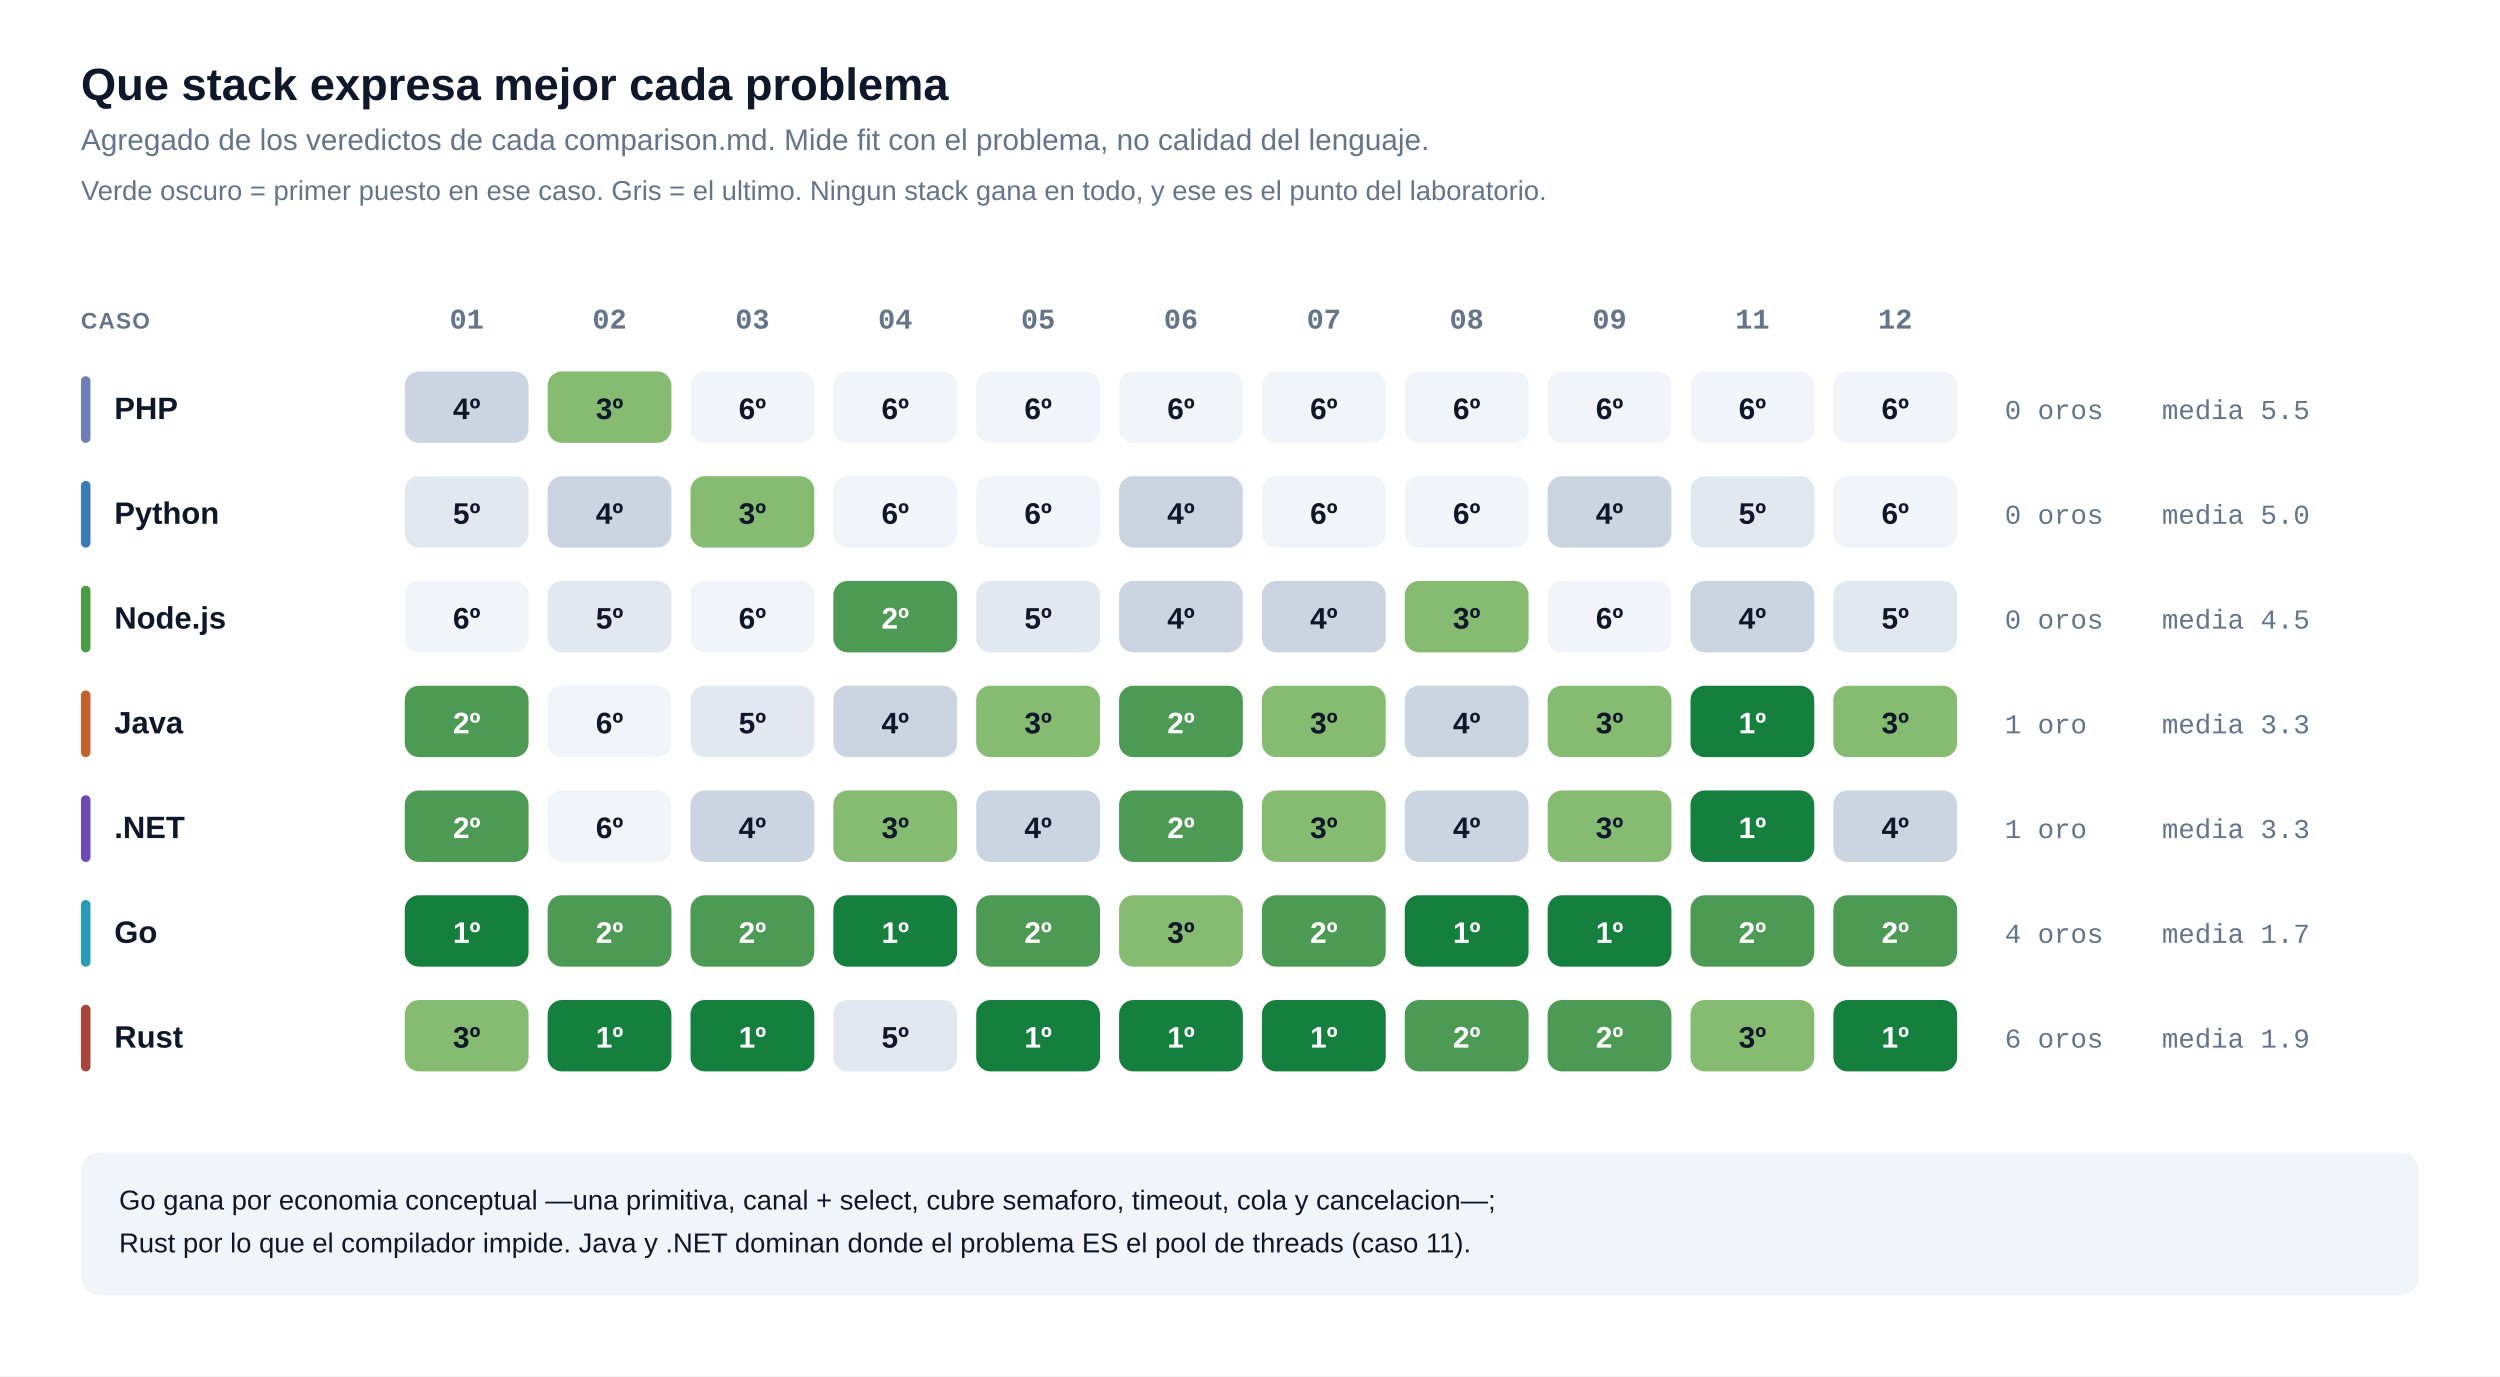
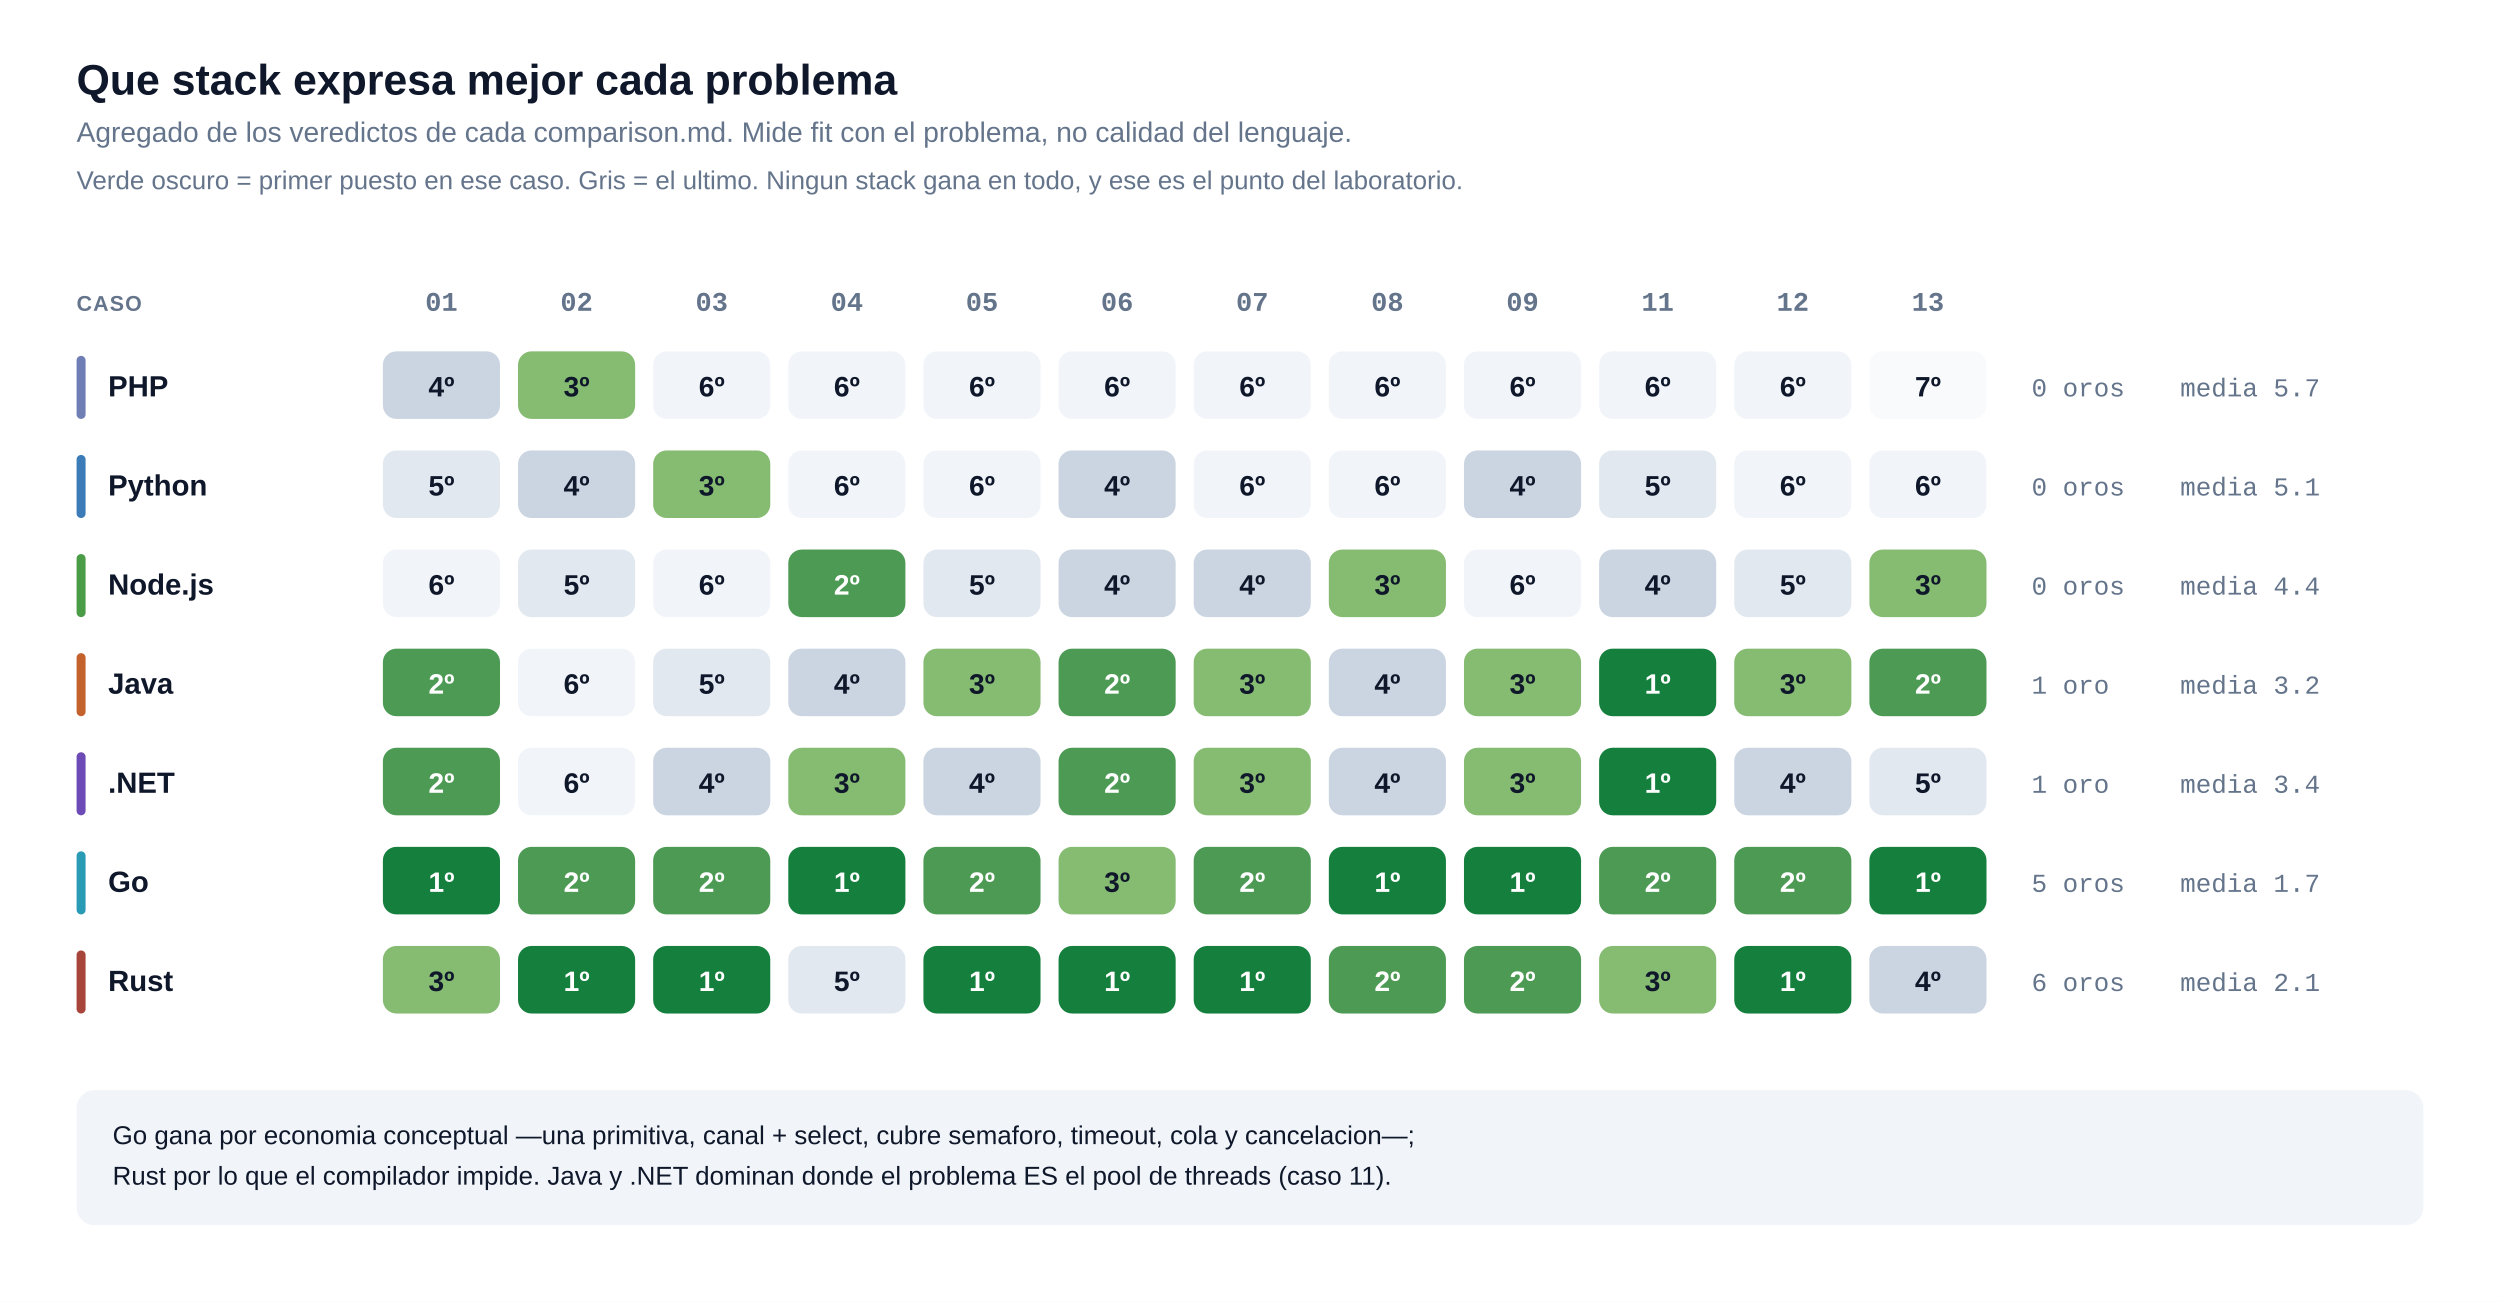
- <svg xmlns="http://www.w3.org/2000/svg" viewBox="0 0 1050 578" width="1050" height="578" role="img" aria-label="Ranking de fit por caso y stack">
+ <svg xmlns="http://www.w3.org/2000/svg" viewBox="0 0 1110 578" width="1110" height="578" role="img" aria-label="Ranking de fit por caso y stack">
  <defs>
    <marker id="arrowhead" markerWidth="9" markerHeight="7" refX="8" refY="3.5" orient="auto">
      <polygon points="0 0, 9 3.5, 0 7" fill="#2563eb" />
    </marker>
  </defs>
-   <rect x="0" y="0" width="1050" height="578" rx="0" ry="0" fill="#ffffff" stroke="none" stroke-width="1" />
+   <rect x="0" y="0" width="1110" height="578" rx="0" ry="0" fill="#ffffff" stroke="none" stroke-width="1" />
  <text x="34" y="42" font-family="Segoe UI, Helvetica Neue, Arial, sans-serif" font-size="19" fill="#0f172a" text-anchor="start" font-weight="600">Que stack expresa mejor cada problema</text>
  <text x="34" y="63" font-family="Segoe UI, Helvetica Neue, Arial, sans-serif" font-size="12.5" fill="#64748b" text-anchor="start" font-weight="400">Agregado de los veredictos de cada comparison.md. Mide fit con el problema, no calidad del lenguaje.</text>
  <text x="34" y="84" font-family="Segoe UI, Helvetica Neue, Arial, sans-serif" font-size="11.5" fill="#64748b" text-anchor="start" font-weight="400">Verde oscuro = primer puesto en ese caso. Gris = el ultimo. Ningun stack gana en todo, y ese es el punto del laboratorio.</text>
  <text x="196.0" y="138" font-family="SFMono-Regular, Consolas, Liberation Mono, monospace" font-size="12" fill="#64748b" text-anchor="middle" font-weight="600">01</text>
  <text x="256.0" y="138" font-family="SFMono-Regular, Consolas, Liberation Mono, monospace" font-size="12" fill="#64748b" text-anchor="middle" font-weight="600">02</text>
  <text x="316.0" y="138" font-family="SFMono-Regular, Consolas, Liberation Mono, monospace" font-size="12" fill="#64748b" text-anchor="middle" font-weight="600">03</text>
  <text x="376.0" y="138" font-family="SFMono-Regular, Consolas, Liberation Mono, monospace" font-size="12" fill="#64748b" text-anchor="middle" font-weight="600">04</text>
  <text x="436.0" y="138" font-family="SFMono-Regular, Consolas, Liberation Mono, monospace" font-size="12" fill="#64748b" text-anchor="middle" font-weight="600">05</text>
  <text x="496.0" y="138" font-family="SFMono-Regular, Consolas, Liberation Mono, monospace" font-size="12" fill="#64748b" text-anchor="middle" font-weight="600">06</text>
  <text x="556.0" y="138" font-family="SFMono-Regular, Consolas, Liberation Mono, monospace" font-size="12" fill="#64748b" text-anchor="middle" font-weight="600">07</text>
  <text x="616.0" y="138" font-family="SFMono-Regular, Consolas, Liberation Mono, monospace" font-size="12" fill="#64748b" text-anchor="middle" font-weight="600">08</text>
  <text x="676.0" y="138" font-family="SFMono-Regular, Consolas, Liberation Mono, monospace" font-size="12" fill="#64748b" text-anchor="middle" font-weight="600">09</text>
  <text x="736.0" y="138" font-family="SFMono-Regular, Consolas, Liberation Mono, monospace" font-size="12" fill="#64748b" text-anchor="middle" font-weight="600">11</text>
  <text x="796.0" y="138" font-family="SFMono-Regular, Consolas, Liberation Mono, monospace" font-size="12" fill="#64748b" text-anchor="middle" font-weight="600">12</text>
+   <text x="856.0" y="138" font-family="SFMono-Regular, Consolas, Liberation Mono, monospace" font-size="12" fill="#64748b" text-anchor="middle" font-weight="600">13</text>
  <text x="34" y="138" font-family="Segoe UI, Helvetica Neue, Arial, sans-serif" font-size="9.5" fill="#64748b" text-anchor="start" font-weight="700" letter-spacing="0.5">CASO</text>
  <rect x="34" y="158" width="4" height="28" rx="2" ry="2" fill="#6f7fb5" stroke="none" stroke-width="1" />
  <text x="48" y="176" font-family="Segoe UI, Helvetica Neue, Arial, sans-serif" font-size="13" fill="#0f172a" text-anchor="start" font-weight="600">PHP</text>
  <rect x="170" y="156" width="52" height="30" rx="6" ry="6" fill="#cbd5e1" stroke="none" stroke-width="1" />
  <text x="196.0" y="176" font-family="Segoe UI, Helvetica Neue, Arial, sans-serif" font-size="12.5" fill="#0f172a" text-anchor="middle" font-weight="600">4º</text>
  <rect x="230" y="156" width="52" height="30" rx="6" ry="6" fill="#86bb72" stroke="none" stroke-width="1" />
  <text x="256.0" y="176" font-family="Segoe UI, Helvetica Neue, Arial, sans-serif" font-size="12.5" fill="#0f172a" text-anchor="middle" font-weight="600">3º</text>
  <rect x="290" y="156" width="52" height="30" rx="6" ry="6" fill="#f1f5f9" stroke="none" stroke-width="1" />
  <text x="316.0" y="176" font-family="Segoe UI, Helvetica Neue, Arial, sans-serif" font-size="12.5" fill="#0f172a" text-anchor="middle" font-weight="600">6º</text>
  <rect x="350" y="156" width="52" height="30" rx="6" ry="6" fill="#f1f5f9" stroke="none" stroke-width="1" />
  <text x="376.0" y="176" font-family="Segoe UI, Helvetica Neue, Arial, sans-serif" font-size="12.5" fill="#0f172a" text-anchor="middle" font-weight="600">6º</text>
  <rect x="410" y="156" width="52" height="30" rx="6" ry="6" fill="#f1f5f9" stroke="none" stroke-width="1" />
  <text x="436.0" y="176" font-family="Segoe UI, Helvetica Neue, Arial, sans-serif" font-size="12.5" fill="#0f172a" text-anchor="middle" font-weight="600">6º</text>
  <rect x="470" y="156" width="52" height="30" rx="6" ry="6" fill="#f1f5f9" stroke="none" stroke-width="1" />
  <text x="496.0" y="176" font-family="Segoe UI, Helvetica Neue, Arial, sans-serif" font-size="12.5" fill="#0f172a" text-anchor="middle" font-weight="600">6º</text>
  <rect x="530" y="156" width="52" height="30" rx="6" ry="6" fill="#f1f5f9" stroke="none" stroke-width="1" />
  <text x="556.0" y="176" font-family="Segoe UI, Helvetica Neue, Arial, sans-serif" font-size="12.5" fill="#0f172a" text-anchor="middle" font-weight="600">6º</text>
  <rect x="590" y="156" width="52" height="30" rx="6" ry="6" fill="#f1f5f9" stroke="none" stroke-width="1" />
  <text x="616.0" y="176" font-family="Segoe UI, Helvetica Neue, Arial, sans-serif" font-size="12.5" fill="#0f172a" text-anchor="middle" font-weight="600">6º</text>
  <rect x="650" y="156" width="52" height="30" rx="6" ry="6" fill="#f1f5f9" stroke="none" stroke-width="1" />
  <text x="676.0" y="176" font-family="Segoe UI, Helvetica Neue, Arial, sans-serif" font-size="12.5" fill="#0f172a" text-anchor="middle" font-weight="600">6º</text>
  <rect x="710" y="156" width="52" height="30" rx="6" ry="6" fill="#f1f5f9" stroke="none" stroke-width="1" />
  <text x="736.0" y="176" font-family="Segoe UI, Helvetica Neue, Arial, sans-serif" font-size="12.5" fill="#0f172a" text-anchor="middle" font-weight="600">6º</text>
  <rect x="770" y="156" width="52" height="30" rx="6" ry="6" fill="#f1f5f9" stroke="none" stroke-width="1" />
  <text x="796.0" y="176" font-family="Segoe UI, Helvetica Neue, Arial, sans-serif" font-size="12.5" fill="#0f172a" text-anchor="middle" font-weight="600">6º</text>
-   <text x="842" y="176" font-family="SFMono-Regular, Consolas, Liberation Mono, monospace" font-size="11.5" fill="#64748b" text-anchor="start" font-weight="400">0 oros</text>
-   <text x="908" y="176" font-family="SFMono-Regular, Consolas, Liberation Mono, monospace" font-size="11.5" fill="#64748b" text-anchor="start" font-weight="400">media 5.5</text>
+   <rect x="830" y="156" width="52" height="30" rx="6" ry="6" fill="#f8fafc" stroke="none" stroke-width="1" />
+   <text x="856.0" y="176" font-family="Segoe UI, Helvetica Neue, Arial, sans-serif" font-size="12.5" fill="#0f172a" text-anchor="middle" font-weight="600">7º</text>
+   <text x="902" y="176" font-family="SFMono-Regular, Consolas, Liberation Mono, monospace" font-size="11.5" fill="#64748b" text-anchor="start" font-weight="400">0 oros</text>
+   <text x="968" y="176" font-family="SFMono-Regular, Consolas, Liberation Mono, monospace" font-size="11.5" fill="#64748b" text-anchor="start" font-weight="400">media 5.7</text>
  <rect x="34" y="202" width="4" height="28" rx="2" ry="2" fill="#3b7cb8" stroke="none" stroke-width="1" />
  <text x="48" y="220" font-family="Segoe UI, Helvetica Neue, Arial, sans-serif" font-size="13" fill="#0f172a" text-anchor="start" font-weight="600">Python</text>
  <rect x="170" y="200" width="52" height="30" rx="6" ry="6" fill="#e2e8f0" stroke="none" stroke-width="1" />
  <text x="196.0" y="220" font-family="Segoe UI, Helvetica Neue, Arial, sans-serif" font-size="12.5" fill="#0f172a" text-anchor="middle" font-weight="600">5º</text>
  <rect x="230" y="200" width="52" height="30" rx="6" ry="6" fill="#cbd5e1" stroke="none" stroke-width="1" />
  <text x="256.0" y="220" font-family="Segoe UI, Helvetica Neue, Arial, sans-serif" font-size="12.5" fill="#0f172a" text-anchor="middle" font-weight="600">4º</text>
  <rect x="290" y="200" width="52" height="30" rx="6" ry="6" fill="#86bb72" stroke="none" stroke-width="1" />
  <text x="316.0" y="220" font-family="Segoe UI, Helvetica Neue, Arial, sans-serif" font-size="12.5" fill="#0f172a" text-anchor="middle" font-weight="600">3º</text>
  <rect x="350" y="200" width="52" height="30" rx="6" ry="6" fill="#f1f5f9" stroke="none" stroke-width="1" />
  <text x="376.0" y="220" font-family="Segoe UI, Helvetica Neue, Arial, sans-serif" font-size="12.5" fill="#0f172a" text-anchor="middle" font-weight="600">6º</text>
  <rect x="410" y="200" width="52" height="30" rx="6" ry="6" fill="#f1f5f9" stroke="none" stroke-width="1" />
  <text x="436.0" y="220" font-family="Segoe UI, Helvetica Neue, Arial, sans-serif" font-size="12.5" fill="#0f172a" text-anchor="middle" font-weight="600">6º</text>
  <rect x="470" y="200" width="52" height="30" rx="6" ry="6" fill="#cbd5e1" stroke="none" stroke-width="1" />
  <text x="496.0" y="220" font-family="Segoe UI, Helvetica Neue, Arial, sans-serif" font-size="12.5" fill="#0f172a" text-anchor="middle" font-weight="600">4º</text>
  <rect x="530" y="200" width="52" height="30" rx="6" ry="6" fill="#f1f5f9" stroke="none" stroke-width="1" />
  <text x="556.0" y="220" font-family="Segoe UI, Helvetica Neue, Arial, sans-serif" font-size="12.5" fill="#0f172a" text-anchor="middle" font-weight="600">6º</text>
  <rect x="590" y="200" width="52" height="30" rx="6" ry="6" fill="#f1f5f9" stroke="none" stroke-width="1" />
  <text x="616.0" y="220" font-family="Segoe UI, Helvetica Neue, Arial, sans-serif" font-size="12.5" fill="#0f172a" text-anchor="middle" font-weight="600">6º</text>
  <rect x="650" y="200" width="52" height="30" rx="6" ry="6" fill="#cbd5e1" stroke="none" stroke-width="1" />
  <text x="676.0" y="220" font-family="Segoe UI, Helvetica Neue, Arial, sans-serif" font-size="12.5" fill="#0f172a" text-anchor="middle" font-weight="600">4º</text>
  <rect x="710" y="200" width="52" height="30" rx="6" ry="6" fill="#e2e8f0" stroke="none" stroke-width="1" />
  <text x="736.0" y="220" font-family="Segoe UI, Helvetica Neue, Arial, sans-serif" font-size="12.5" fill="#0f172a" text-anchor="middle" font-weight="600">5º</text>
  <rect x="770" y="200" width="52" height="30" rx="6" ry="6" fill="#f1f5f9" stroke="none" stroke-width="1" />
  <text x="796.0" y="220" font-family="Segoe UI, Helvetica Neue, Arial, sans-serif" font-size="12.5" fill="#0f172a" text-anchor="middle" font-weight="600">6º</text>
-   <text x="842" y="220" font-family="SFMono-Regular, Consolas, Liberation Mono, monospace" font-size="11.5" fill="#64748b" text-anchor="start" font-weight="400">0 oros</text>
-   <text x="908" y="220" font-family="SFMono-Regular, Consolas, Liberation Mono, monospace" font-size="11.5" fill="#64748b" text-anchor="start" font-weight="400">media 5.0</text>
+   <rect x="830" y="200" width="52" height="30" rx="6" ry="6" fill="#f1f5f9" stroke="none" stroke-width="1" />
+   <text x="856.0" y="220" font-family="Segoe UI, Helvetica Neue, Arial, sans-serif" font-size="12.5" fill="#0f172a" text-anchor="middle" font-weight="600">6º</text>
+   <text x="902" y="220" font-family="SFMono-Regular, Consolas, Liberation Mono, monospace" font-size="11.5" fill="#64748b" text-anchor="start" font-weight="400">0 oros</text>
+   <text x="968" y="220" font-family="SFMono-Regular, Consolas, Liberation Mono, monospace" font-size="11.5" fill="#64748b" text-anchor="start" font-weight="400">media 5.1</text>
  <rect x="34" y="246" width="4" height="28" rx="2" ry="2" fill="#4b9c46" stroke="none" stroke-width="1" />
  <text x="48" y="264" font-family="Segoe UI, Helvetica Neue, Arial, sans-serif" font-size="13" fill="#0f172a" text-anchor="start" font-weight="600">Node.js</text>
  <rect x="170" y="244" width="52" height="30" rx="6" ry="6" fill="#f1f5f9" stroke="none" stroke-width="1" />
  <text x="196.0" y="264" font-family="Segoe UI, Helvetica Neue, Arial, sans-serif" font-size="12.5" fill="#0f172a" text-anchor="middle" font-weight="600">6º</text>
  <rect x="230" y="244" width="52" height="30" rx="6" ry="6" fill="#e2e8f0" stroke="none" stroke-width="1" />
  <text x="256.0" y="264" font-family="Segoe UI, Helvetica Neue, Arial, sans-serif" font-size="12.5" fill="#0f172a" text-anchor="middle" font-weight="600">5º</text>
  <rect x="290" y="244" width="52" height="30" rx="6" ry="6" fill="#f1f5f9" stroke="none" stroke-width="1" />
  <text x="316.0" y="264" font-family="Segoe UI, Helvetica Neue, Arial, sans-serif" font-size="12.5" fill="#0f172a" text-anchor="middle" font-weight="600">6º</text>
  <rect x="350" y="244" width="52" height="30" rx="6" ry="6" fill="#4d9a54" stroke="none" stroke-width="1" />
  <text x="376.0" y="264" font-family="Segoe UI, Helvetica Neue, Arial, sans-serif" font-size="12.5" fill="#ffffff" text-anchor="middle" font-weight="600">2º</text>
  <rect x="410" y="244" width="52" height="30" rx="6" ry="6" fill="#e2e8f0" stroke="none" stroke-width="1" />
  <text x="436.0" y="264" font-family="Segoe UI, Helvetica Neue, Arial, sans-serif" font-size="12.5" fill="#0f172a" text-anchor="middle" font-weight="600">5º</text>
  <rect x="470" y="244" width="52" height="30" rx="6" ry="6" fill="#cbd5e1" stroke="none" stroke-width="1" />
  <text x="496.0" y="264" font-family="Segoe UI, Helvetica Neue, Arial, sans-serif" font-size="12.5" fill="#0f172a" text-anchor="middle" font-weight="600">4º</text>
  <rect x="530" y="244" width="52" height="30" rx="6" ry="6" fill="#cbd5e1" stroke="none" stroke-width="1" />
  <text x="556.0" y="264" font-family="Segoe UI, Helvetica Neue, Arial, sans-serif" font-size="12.5" fill="#0f172a" text-anchor="middle" font-weight="600">4º</text>
  <rect x="590" y="244" width="52" height="30" rx="6" ry="6" fill="#86bb72" stroke="none" stroke-width="1" />
  <text x="616.0" y="264" font-family="Segoe UI, Helvetica Neue, Arial, sans-serif" font-size="12.5" fill="#0f172a" text-anchor="middle" font-weight="600">3º</text>
  <rect x="650" y="244" width="52" height="30" rx="6" ry="6" fill="#f1f5f9" stroke="none" stroke-width="1" />
  <text x="676.0" y="264" font-family="Segoe UI, Helvetica Neue, Arial, sans-serif" font-size="12.5" fill="#0f172a" text-anchor="middle" font-weight="600">6º</text>
  <rect x="710" y="244" width="52" height="30" rx="6" ry="6" fill="#cbd5e1" stroke="none" stroke-width="1" />
  <text x="736.0" y="264" font-family="Segoe UI, Helvetica Neue, Arial, sans-serif" font-size="12.5" fill="#0f172a" text-anchor="middle" font-weight="600">4º</text>
  <rect x="770" y="244" width="52" height="30" rx="6" ry="6" fill="#e2e8f0" stroke="none" stroke-width="1" />
  <text x="796.0" y="264" font-family="Segoe UI, Helvetica Neue, Arial, sans-serif" font-size="12.5" fill="#0f172a" text-anchor="middle" font-weight="600">5º</text>
-   <text x="842" y="264" font-family="SFMono-Regular, Consolas, Liberation Mono, monospace" font-size="11.5" fill="#64748b" text-anchor="start" font-weight="400">0 oros</text>
-   <text x="908" y="264" font-family="SFMono-Regular, Consolas, Liberation Mono, monospace" font-size="11.5" fill="#64748b" text-anchor="start" font-weight="400">media 4.5</text>
+   <rect x="830" y="244" width="52" height="30" rx="6" ry="6" fill="#86bb72" stroke="none" stroke-width="1" />
+   <text x="856.0" y="264" font-family="Segoe UI, Helvetica Neue, Arial, sans-serif" font-size="12.5" fill="#0f172a" text-anchor="middle" font-weight="600">3º</text>
+   <text x="902" y="264" font-family="SFMono-Regular, Consolas, Liberation Mono, monospace" font-size="11.5" fill="#64748b" text-anchor="start" font-weight="400">0 oros</text>
+   <text x="968" y="264" font-family="SFMono-Regular, Consolas, Liberation Mono, monospace" font-size="11.5" fill="#64748b" text-anchor="start" font-weight="400">media 4.4</text>
  <rect x="34" y="290" width="4" height="28" rx="2" ry="2" fill="#c4622d" stroke="none" stroke-width="1" />
  <text x="48" y="308" font-family="Segoe UI, Helvetica Neue, Arial, sans-serif" font-size="13" fill="#0f172a" text-anchor="start" font-weight="600">Java</text>
  <rect x="170" y="288" width="52" height="30" rx="6" ry="6" fill="#4d9a54" stroke="none" stroke-width="1" />
  <text x="196.0" y="308" font-family="Segoe UI, Helvetica Neue, Arial, sans-serif" font-size="12.5" fill="#ffffff" text-anchor="middle" font-weight="600">2º</text>
  <rect x="230" y="288" width="52" height="30" rx="6" ry="6" fill="#f1f5f9" stroke="none" stroke-width="1" />
  <text x="256.0" y="308" font-family="Segoe UI, Helvetica Neue, Arial, sans-serif" font-size="12.5" fill="#0f172a" text-anchor="middle" font-weight="600">6º</text>
  <rect x="290" y="288" width="52" height="30" rx="6" ry="6" fill="#e2e8f0" stroke="none" stroke-width="1" />
  <text x="316.0" y="308" font-family="Segoe UI, Helvetica Neue, Arial, sans-serif" font-size="12.5" fill="#0f172a" text-anchor="middle" font-weight="600">5º</text>
  <rect x="350" y="288" width="52" height="30" rx="6" ry="6" fill="#cbd5e1" stroke="none" stroke-width="1" />
  <text x="376.0" y="308" font-family="Segoe UI, Helvetica Neue, Arial, sans-serif" font-size="12.5" fill="#0f172a" text-anchor="middle" font-weight="600">4º</text>
  <rect x="410" y="288" width="52" height="30" rx="6" ry="6" fill="#86bb72" stroke="none" stroke-width="1" />
  <text x="436.0" y="308" font-family="Segoe UI, Helvetica Neue, Arial, sans-serif" font-size="12.5" fill="#0f172a" text-anchor="middle" font-weight="600">3º</text>
  <rect x="470" y="288" width="52" height="30" rx="6" ry="6" fill="#4d9a54" stroke="none" stroke-width="1" />
  <text x="496.0" y="308" font-family="Segoe UI, Helvetica Neue, Arial, sans-serif" font-size="12.5" fill="#ffffff" text-anchor="middle" font-weight="600">2º</text>
  <rect x="530" y="288" width="52" height="30" rx="6" ry="6" fill="#86bb72" stroke="none" stroke-width="1" />
  <text x="556.0" y="308" font-family="Segoe UI, Helvetica Neue, Arial, sans-serif" font-size="12.5" fill="#0f172a" text-anchor="middle" font-weight="600">3º</text>
  <rect x="590" y="288" width="52" height="30" rx="6" ry="6" fill="#cbd5e1" stroke="none" stroke-width="1" />
  <text x="616.0" y="308" font-family="Segoe UI, Helvetica Neue, Arial, sans-serif" font-size="12.5" fill="#0f172a" text-anchor="middle" font-weight="600">4º</text>
  <rect x="650" y="288" width="52" height="30" rx="6" ry="6" fill="#86bb72" stroke="none" stroke-width="1" />
  <text x="676.0" y="308" font-family="Segoe UI, Helvetica Neue, Arial, sans-serif" font-size="12.5" fill="#0f172a" text-anchor="middle" font-weight="600">3º</text>
  <rect x="710" y="288" width="52" height="30" rx="6" ry="6" fill="#15803d" stroke="none" stroke-width="1" />
  <text x="736.0" y="308" font-family="Segoe UI, Helvetica Neue, Arial, sans-serif" font-size="12.5" fill="#ffffff" text-anchor="middle" font-weight="600">1º</text>
  <rect x="770" y="288" width="52" height="30" rx="6" ry="6" fill="#86bb72" stroke="none" stroke-width="1" />
  <text x="796.0" y="308" font-family="Segoe UI, Helvetica Neue, Arial, sans-serif" font-size="12.5" fill="#0f172a" text-anchor="middle" font-weight="600">3º</text>
-   <text x="842" y="308" font-family="SFMono-Regular, Consolas, Liberation Mono, monospace" font-size="11.5" fill="#64748b" text-anchor="start" font-weight="400">1 oro</text>
-   <text x="908" y="308" font-family="SFMono-Regular, Consolas, Liberation Mono, monospace" font-size="11.5" fill="#64748b" text-anchor="start" font-weight="400">media 3.3</text>
+   <rect x="830" y="288" width="52" height="30" rx="6" ry="6" fill="#4d9a54" stroke="none" stroke-width="1" />
+   <text x="856.0" y="308" font-family="Segoe UI, Helvetica Neue, Arial, sans-serif" font-size="12.5" fill="#ffffff" text-anchor="middle" font-weight="600">2º</text>
+   <text x="902" y="308" font-family="SFMono-Regular, Consolas, Liberation Mono, monospace" font-size="11.5" fill="#64748b" text-anchor="start" font-weight="400">1 oro</text>
+   <text x="968" y="308" font-family="SFMono-Regular, Consolas, Liberation Mono, monospace" font-size="11.5" fill="#64748b" text-anchor="start" font-weight="400">media 3.2</text>
  <rect x="34" y="334" width="4" height="28" rx="2" ry="2" fill="#6c4bb6" stroke="none" stroke-width="1" />
  <text x="48" y="352" font-family="Segoe UI, Helvetica Neue, Arial, sans-serif" font-size="13" fill="#0f172a" text-anchor="start" font-weight="600">.NET</text>
  <rect x="170" y="332" width="52" height="30" rx="6" ry="6" fill="#4d9a54" stroke="none" stroke-width="1" />
  <text x="196.0" y="352" font-family="Segoe UI, Helvetica Neue, Arial, sans-serif" font-size="12.5" fill="#ffffff" text-anchor="middle" font-weight="600">2º</text>
  <rect x="230" y="332" width="52" height="30" rx="6" ry="6" fill="#f1f5f9" stroke="none" stroke-width="1" />
  <text x="256.0" y="352" font-family="Segoe UI, Helvetica Neue, Arial, sans-serif" font-size="12.5" fill="#0f172a" text-anchor="middle" font-weight="600">6º</text>
  <rect x="290" y="332" width="52" height="30" rx="6" ry="6" fill="#cbd5e1" stroke="none" stroke-width="1" />
  <text x="316.0" y="352" font-family="Segoe UI, Helvetica Neue, Arial, sans-serif" font-size="12.5" fill="#0f172a" text-anchor="middle" font-weight="600">4º</text>
  <rect x="350" y="332" width="52" height="30" rx="6" ry="6" fill="#86bb72" stroke="none" stroke-width="1" />
  <text x="376.0" y="352" font-family="Segoe UI, Helvetica Neue, Arial, sans-serif" font-size="12.5" fill="#0f172a" text-anchor="middle" font-weight="600">3º</text>
  <rect x="410" y="332" width="52" height="30" rx="6" ry="6" fill="#cbd5e1" stroke="none" stroke-width="1" />
  <text x="436.0" y="352" font-family="Segoe UI, Helvetica Neue, Arial, sans-serif" font-size="12.5" fill="#0f172a" text-anchor="middle" font-weight="600">4º</text>
  <rect x="470" y="332" width="52" height="30" rx="6" ry="6" fill="#4d9a54" stroke="none" stroke-width="1" />
  <text x="496.0" y="352" font-family="Segoe UI, Helvetica Neue, Arial, sans-serif" font-size="12.5" fill="#ffffff" text-anchor="middle" font-weight="600">2º</text>
  <rect x="530" y="332" width="52" height="30" rx="6" ry="6" fill="#86bb72" stroke="none" stroke-width="1" />
  <text x="556.0" y="352" font-family="Segoe UI, Helvetica Neue, Arial, sans-serif" font-size="12.5" fill="#0f172a" text-anchor="middle" font-weight="600">3º</text>
  <rect x="590" y="332" width="52" height="30" rx="6" ry="6" fill="#cbd5e1" stroke="none" stroke-width="1" />
  <text x="616.0" y="352" font-family="Segoe UI, Helvetica Neue, Arial, sans-serif" font-size="12.5" fill="#0f172a" text-anchor="middle" font-weight="600">4º</text>
  <rect x="650" y="332" width="52" height="30" rx="6" ry="6" fill="#86bb72" stroke="none" stroke-width="1" />
  <text x="676.0" y="352" font-family="Segoe UI, Helvetica Neue, Arial, sans-serif" font-size="12.5" fill="#0f172a" text-anchor="middle" font-weight="600">3º</text>
  <rect x="710" y="332" width="52" height="30" rx="6" ry="6" fill="#15803d" stroke="none" stroke-width="1" />
  <text x="736.0" y="352" font-family="Segoe UI, Helvetica Neue, Arial, sans-serif" font-size="12.5" fill="#ffffff" text-anchor="middle" font-weight="600">1º</text>
  <rect x="770" y="332" width="52" height="30" rx="6" ry="6" fill="#cbd5e1" stroke="none" stroke-width="1" />
  <text x="796.0" y="352" font-family="Segoe UI, Helvetica Neue, Arial, sans-serif" font-size="12.5" fill="#0f172a" text-anchor="middle" font-weight="600">4º</text>
-   <text x="842" y="352" font-family="SFMono-Regular, Consolas, Liberation Mono, monospace" font-size="11.5" fill="#64748b" text-anchor="start" font-weight="400">1 oro</text>
-   <text x="908" y="352" font-family="SFMono-Regular, Consolas, Liberation Mono, monospace" font-size="11.5" fill="#64748b" text-anchor="start" font-weight="400">media 3.3</text>
+   <rect x="830" y="332" width="52" height="30" rx="6" ry="6" fill="#e2e8f0" stroke="none" stroke-width="1" />
+   <text x="856.0" y="352" font-family="Segoe UI, Helvetica Neue, Arial, sans-serif" font-size="12.5" fill="#0f172a" text-anchor="middle" font-weight="600">5º</text>
+   <text x="902" y="352" font-family="SFMono-Regular, Consolas, Liberation Mono, monospace" font-size="11.5" fill="#64748b" text-anchor="start" font-weight="400">1 oro</text>
+   <text x="968" y="352" font-family="SFMono-Regular, Consolas, Liberation Mono, monospace" font-size="11.5" fill="#64748b" text-anchor="start" font-weight="400">media 3.4</text>
  <rect x="34" y="378" width="4" height="28" rx="2" ry="2" fill="#2a9bb5" stroke="none" stroke-width="1" />
  <text x="48" y="396" font-family="Segoe UI, Helvetica Neue, Arial, sans-serif" font-size="13" fill="#0f172a" text-anchor="start" font-weight="600">Go</text>
  <rect x="170" y="376" width="52" height="30" rx="6" ry="6" fill="#15803d" stroke="none" stroke-width="1" />
  <text x="196.0" y="396" font-family="Segoe UI, Helvetica Neue, Arial, sans-serif" font-size="12.5" fill="#ffffff" text-anchor="middle" font-weight="600">1º</text>
  <rect x="230" y="376" width="52" height="30" rx="6" ry="6" fill="#4d9a54" stroke="none" stroke-width="1" />
  <text x="256.0" y="396" font-family="Segoe UI, Helvetica Neue, Arial, sans-serif" font-size="12.5" fill="#ffffff" text-anchor="middle" font-weight="600">2º</text>
  <rect x="290" y="376" width="52" height="30" rx="6" ry="6" fill="#4d9a54" stroke="none" stroke-width="1" />
  <text x="316.0" y="396" font-family="Segoe UI, Helvetica Neue, Arial, sans-serif" font-size="12.5" fill="#ffffff" text-anchor="middle" font-weight="600">2º</text>
  <rect x="350" y="376" width="52" height="30" rx="6" ry="6" fill="#15803d" stroke="none" stroke-width="1" />
  <text x="376.0" y="396" font-family="Segoe UI, Helvetica Neue, Arial, sans-serif" font-size="12.5" fill="#ffffff" text-anchor="middle" font-weight="600">1º</text>
  <rect x="410" y="376" width="52" height="30" rx="6" ry="6" fill="#4d9a54" stroke="none" stroke-width="1" />
  <text x="436.0" y="396" font-family="Segoe UI, Helvetica Neue, Arial, sans-serif" font-size="12.5" fill="#ffffff" text-anchor="middle" font-weight="600">2º</text>
  <rect x="470" y="376" width="52" height="30" rx="6" ry="6" fill="#86bb72" stroke="none" stroke-width="1" />
  <text x="496.0" y="396" font-family="Segoe UI, Helvetica Neue, Arial, sans-serif" font-size="12.5" fill="#0f172a" text-anchor="middle" font-weight="600">3º</text>
  <rect x="530" y="376" width="52" height="30" rx="6" ry="6" fill="#4d9a54" stroke="none" stroke-width="1" />
  <text x="556.0" y="396" font-family="Segoe UI, Helvetica Neue, Arial, sans-serif" font-size="12.5" fill="#ffffff" text-anchor="middle" font-weight="600">2º</text>
  <rect x="590" y="376" width="52" height="30" rx="6" ry="6" fill="#15803d" stroke="none" stroke-width="1" />
  <text x="616.0" y="396" font-family="Segoe UI, Helvetica Neue, Arial, sans-serif" font-size="12.5" fill="#ffffff" text-anchor="middle" font-weight="600">1º</text>
  <rect x="650" y="376" width="52" height="30" rx="6" ry="6" fill="#15803d" stroke="none" stroke-width="1" />
  <text x="676.0" y="396" font-family="Segoe UI, Helvetica Neue, Arial, sans-serif" font-size="12.5" fill="#ffffff" text-anchor="middle" font-weight="600">1º</text>
  <rect x="710" y="376" width="52" height="30" rx="6" ry="6" fill="#4d9a54" stroke="none" stroke-width="1" />
  <text x="736.0" y="396" font-family="Segoe UI, Helvetica Neue, Arial, sans-serif" font-size="12.5" fill="#ffffff" text-anchor="middle" font-weight="600">2º</text>
  <rect x="770" y="376" width="52" height="30" rx="6" ry="6" fill="#4d9a54" stroke="none" stroke-width="1" />
  <text x="796.0" y="396" font-family="Segoe UI, Helvetica Neue, Arial, sans-serif" font-size="12.5" fill="#ffffff" text-anchor="middle" font-weight="600">2º</text>
-   <text x="842" y="396" font-family="SFMono-Regular, Consolas, Liberation Mono, monospace" font-size="11.5" fill="#64748b" text-anchor="start" font-weight="400">4 oros</text>
-   <text x="908" y="396" font-family="SFMono-Regular, Consolas, Liberation Mono, monospace" font-size="11.5" fill="#64748b" text-anchor="start" font-weight="400">media 1.7</text>
+   <rect x="830" y="376" width="52" height="30" rx="6" ry="6" fill="#15803d" stroke="none" stroke-width="1" />
+   <text x="856.0" y="396" font-family="Segoe UI, Helvetica Neue, Arial, sans-serif" font-size="12.5" fill="#ffffff" text-anchor="middle" font-weight="600">1º</text>
+   <text x="902" y="396" font-family="SFMono-Regular, Consolas, Liberation Mono, monospace" font-size="11.5" fill="#64748b" text-anchor="start" font-weight="400">5 oros</text>
+   <text x="968" y="396" font-family="SFMono-Regular, Consolas, Liberation Mono, monospace" font-size="11.5" fill="#64748b" text-anchor="start" font-weight="400">media 1.7</text>
  <rect x="34" y="422" width="4" height="28" rx="2" ry="2" fill="#a8453a" stroke="none" stroke-width="1" />
  <text x="48" y="440" font-family="Segoe UI, Helvetica Neue, Arial, sans-serif" font-size="13" fill="#0f172a" text-anchor="start" font-weight="600">Rust</text>
  <rect x="170" y="420" width="52" height="30" rx="6" ry="6" fill="#86bb72" stroke="none" stroke-width="1" />
  <text x="196.0" y="440" font-family="Segoe UI, Helvetica Neue, Arial, sans-serif" font-size="12.5" fill="#0f172a" text-anchor="middle" font-weight="600">3º</text>
  <rect x="230" y="420" width="52" height="30" rx="6" ry="6" fill="#15803d" stroke="none" stroke-width="1" />
  <text x="256.0" y="440" font-family="Segoe UI, Helvetica Neue, Arial, sans-serif" font-size="12.5" fill="#ffffff" text-anchor="middle" font-weight="600">1º</text>
  <rect x="290" y="420" width="52" height="30" rx="6" ry="6" fill="#15803d" stroke="none" stroke-width="1" />
  <text x="316.0" y="440" font-family="Segoe UI, Helvetica Neue, Arial, sans-serif" font-size="12.5" fill="#ffffff" text-anchor="middle" font-weight="600">1º</text>
  <rect x="350" y="420" width="52" height="30" rx="6" ry="6" fill="#e2e8f0" stroke="none" stroke-width="1" />
  <text x="376.0" y="440" font-family="Segoe UI, Helvetica Neue, Arial, sans-serif" font-size="12.5" fill="#0f172a" text-anchor="middle" font-weight="600">5º</text>
  <rect x="410" y="420" width="52" height="30" rx="6" ry="6" fill="#15803d" stroke="none" stroke-width="1" />
  <text x="436.0" y="440" font-family="Segoe UI, Helvetica Neue, Arial, sans-serif" font-size="12.5" fill="#ffffff" text-anchor="middle" font-weight="600">1º</text>
  <rect x="470" y="420" width="52" height="30" rx="6" ry="6" fill="#15803d" stroke="none" stroke-width="1" />
  <text x="496.0" y="440" font-family="Segoe UI, Helvetica Neue, Arial, sans-serif" font-size="12.5" fill="#ffffff" text-anchor="middle" font-weight="600">1º</text>
  <rect x="530" y="420" width="52" height="30" rx="6" ry="6" fill="#15803d" stroke="none" stroke-width="1" />
  <text x="556.0" y="440" font-family="Segoe UI, Helvetica Neue, Arial, sans-serif" font-size="12.5" fill="#ffffff" text-anchor="middle" font-weight="600">1º</text>
  <rect x="590" y="420" width="52" height="30" rx="6" ry="6" fill="#4d9a54" stroke="none" stroke-width="1" />
  <text x="616.0" y="440" font-family="Segoe UI, Helvetica Neue, Arial, sans-serif" font-size="12.5" fill="#ffffff" text-anchor="middle" font-weight="600">2º</text>
  <rect x="650" y="420" width="52" height="30" rx="6" ry="6" fill="#4d9a54" stroke="none" stroke-width="1" />
  <text x="676.0" y="440" font-family="Segoe UI, Helvetica Neue, Arial, sans-serif" font-size="12.5" fill="#ffffff" text-anchor="middle" font-weight="600">2º</text>
  <rect x="710" y="420" width="52" height="30" rx="6" ry="6" fill="#86bb72" stroke="none" stroke-width="1" />
  <text x="736.0" y="440" font-family="Segoe UI, Helvetica Neue, Arial, sans-serif" font-size="12.5" fill="#0f172a" text-anchor="middle" font-weight="600">3º</text>
  <rect x="770" y="420" width="52" height="30" rx="6" ry="6" fill="#15803d" stroke="none" stroke-width="1" />
  <text x="796.0" y="440" font-family="Segoe UI, Helvetica Neue, Arial, sans-serif" font-size="12.5" fill="#ffffff" text-anchor="middle" font-weight="600">1º</text>
-   <text x="842" y="440" font-family="SFMono-Regular, Consolas, Liberation Mono, monospace" font-size="11.5" fill="#64748b" text-anchor="start" font-weight="400">6 oros</text>
-   <text x="908" y="440" font-family="SFMono-Regular, Consolas, Liberation Mono, monospace" font-size="11.5" fill="#64748b" text-anchor="start" font-weight="400">media 1.9</text>
-   <rect x="34" y="484" width="982" height="60" rx="8" ry="8" fill="#f1f5f9" stroke="none" stroke-width="1" />
+   <rect x="830" y="420" width="52" height="30" rx="6" ry="6" fill="#cbd5e1" stroke="none" stroke-width="1" />
+   <text x="856.0" y="440" font-family="Segoe UI, Helvetica Neue, Arial, sans-serif" font-size="12.5" fill="#0f172a" text-anchor="middle" font-weight="600">4º</text>
+   <text x="902" y="440" font-family="SFMono-Regular, Consolas, Liberation Mono, monospace" font-size="11.5" fill="#64748b" text-anchor="start" font-weight="400">6 oros</text>
+   <text x="968" y="440" font-family="SFMono-Regular, Consolas, Liberation Mono, monospace" font-size="11.5" fill="#64748b" text-anchor="start" font-weight="400">media 2.1</text>
+   <rect x="34" y="484" width="1042" height="60" rx="8" ry="8" fill="#f1f5f9" stroke="none" stroke-width="1" />
  <text x="50" y="508" font-family="Segoe UI, Helvetica Neue, Arial, sans-serif" font-size="11.5" fill="#0f172a" text-anchor="start" font-weight="400">Go gana por economia conceptual —una primitiva, canal + select, cubre semaforo, timeout, cola y cancelacion—;</text>
  <text x="50" y="526" font-family="Segoe UI, Helvetica Neue, Arial, sans-serif" font-size="11.5" fill="#0f172a" text-anchor="start" font-weight="400">Rust por lo que el compilador impide. Java y .NET dominan donde el problema ES el pool de threads (caso 11).</text>
</svg>
